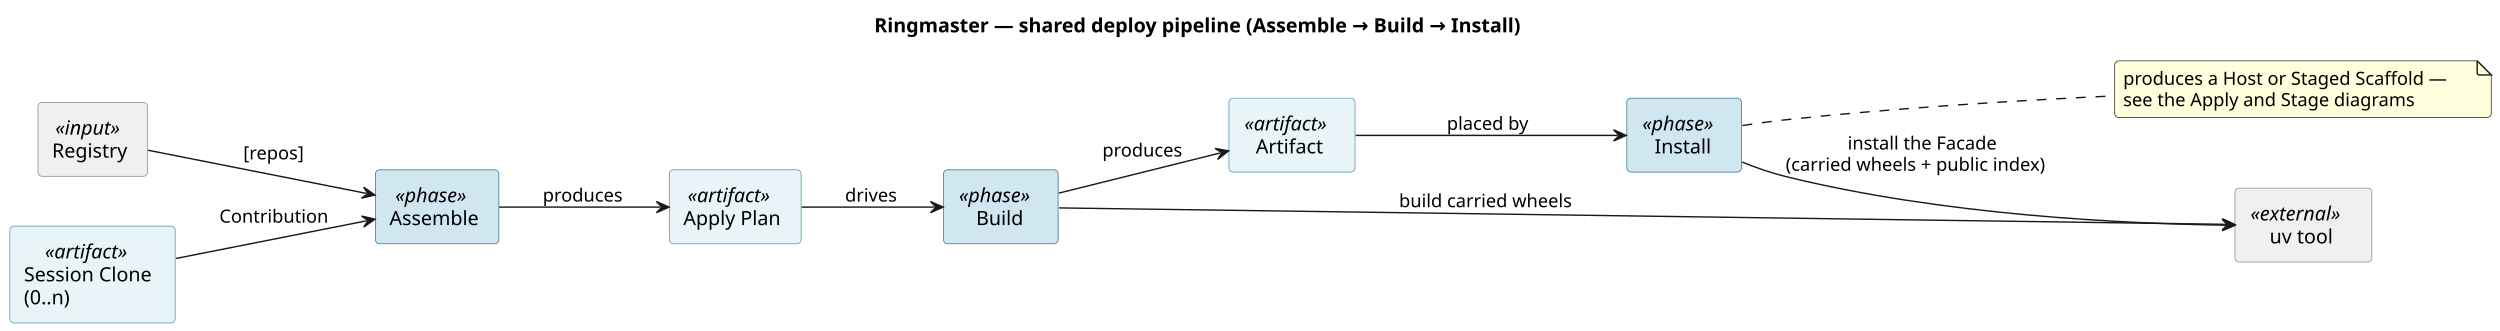
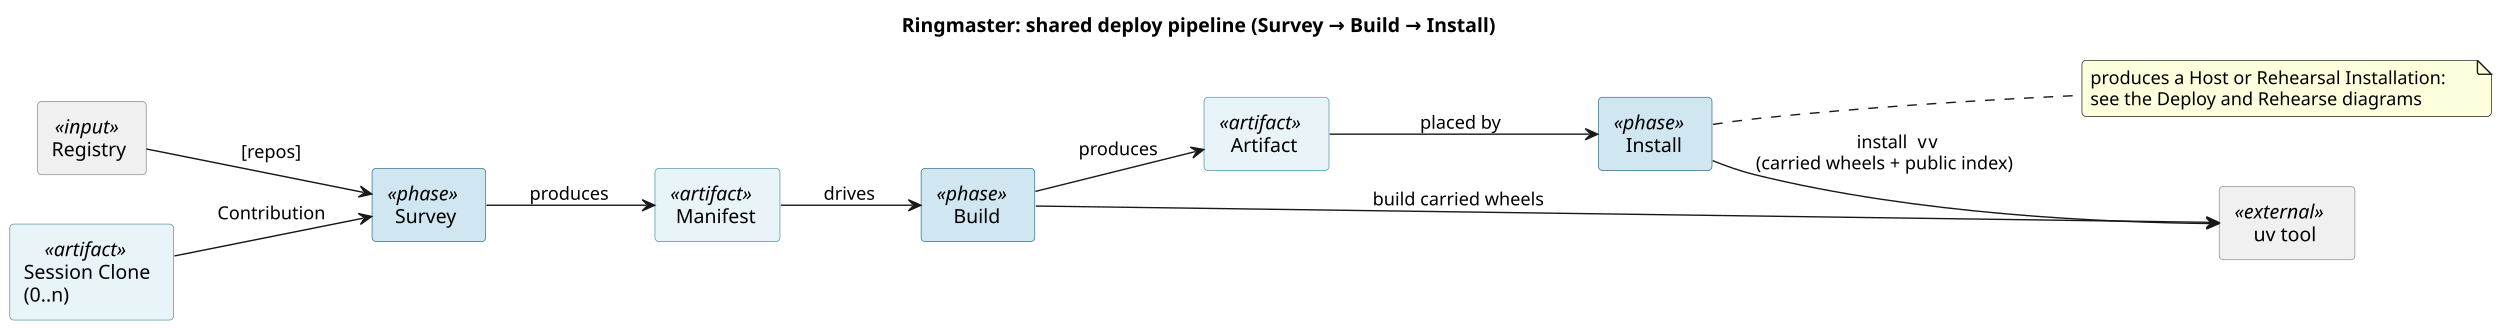
- <svg xmlns="http://www.w3.org/2000/svg" contentStyleType="text/css" data-diagram-type="DESCRIPTION" height="235px" preserveAspectRatio="none" style="width:1778px;height:235px;background:#FFFFFF;" version="1.1" viewBox="0 0 1778 235" width="1778px" zoomAndPan="magnify">
+ <svg xmlns="http://www.w3.org/2000/svg" contentStyleType="text/css" data-diagram-type="DESCRIPTION" height="235px" preserveAspectRatio="none" style="width:1794px;height:235px;background:#FFFFFF;" version="1.1" viewBox="0 0 1794 235" width="1794px" zoomAndPan="magnify">
  <defs />
  <g>
    <g class="title" data-source-line="14">
-       <text fill="#000000" font-family="sans-serif" font-size="14" font-weight="bold" lengthAdjust="spacing" textLength="521.199" x="621.786" y="22.995">Ringmaster — shared deploy pipeline (Assemble → Build → Install)</text>
+       <text fill="#000000" font-family="sans-serif" font-size="14" font-weight="bold" lengthAdjust="spacing" textLength="486.726" x="647.036" y="22.995">Ringmaster: shared deploy pipeline (Survey → Build → Install)</text>
    </g>
    <g class="entity" data-qualified-name="registry" data-source-line="27" id="ent0002">
      <rect fill="#F0F0F0" height="52.594" rx="3" ry="3" style="stroke:#888888;stroke-width:0.5;" width="77.941" x="27" y="72.797" />
      <text fill="#000000" font-family="sans-serif" font-size="14" font-style="italic" lengthAdjust="spacing" textLength="53.293" x="39.324" y="95.792">«input»</text>
      <text fill="#000000" font-family="sans-serif" font-size="14" lengthAdjust="spacing" textLength="57.941" x="37" y="112.089">Registry</text>
    </g>
    <g class="entity" data-qualified-name="clone" data-source-line="29" id="ent0004">
      <rect fill="#E8F4F8" height="68.891" rx="3" ry="3" style="stroke:#4A90A4;stroke-width:0.5;" width="117.583" x="7" y="160.797" />
      <text fill="#000000" font-family="sans-serif" font-size="14" font-style="italic" lengthAdjust="spacing" textLength="67.689" x="31.947" y="183.792">«artifact»</text>
      <text fill="#000000" font-family="sans-serif" font-size="14" lengthAdjust="spacing" textLength="97.583" x="17" y="200.089">Session Clone</text>
      <text fill="#000000" font-family="sans-serif" font-size="14" lengthAdjust="spacing" textLength="37.605" x="17" y="216.386">(0..n)</text>
    </g>
    <g class="entity" data-qualified-name="artifact" data-source-line="31" id="ent0006">
-       <rect fill="#E8F4F8" height="52.594" rx="3" ry="3" style="stroke:#4A90A4;stroke-width:0.5;" width="89.689" x="874" y="69.797" />
-       <text fill="#000000" font-family="sans-serif" font-size="14" font-style="italic" lengthAdjust="spacing" textLength="67.689" x="885" y="92.792">«artifact»</text>
-       <text fill="#000000" font-family="sans-serif" font-size="14" lengthAdjust="spacing" textLength="51.406" x="893.142" y="109.089">Artifact</text>
+       <rect fill="#E8F4F8" height="52.594" rx="3" ry="3" style="stroke:#4A90A4;stroke-width:0.5;" width="89.689" x="864" y="69.797" />
+       <text fill="#000000" font-family="sans-serif" font-size="14" font-style="italic" lengthAdjust="spacing" textLength="67.689" x="875" y="92.792">«artifact»</text>
+       <text fill="#000000" font-family="sans-serif" font-size="14" lengthAdjust="spacing" textLength="51.406" x="883.142" y="109.089">Artifact</text>
    </g>
    <g class="entity" data-qualified-name="uv" data-source-line="35" id="ent0010">
-       <rect fill="#F0F0F0" height="52.594" rx="3" ry="3" style="stroke:#888888;stroke-width:0.5;" width="97.38" x="1589.5" y="133.797" />
-       <text fill="#000000" font-family="sans-serif" font-size="14" font-style="italic" lengthAdjust="spacing" textLength="75.38" x="1600.5" y="156.792">«external»</text>
-       <text fill="#000000" font-family="sans-serif" font-size="14" lengthAdjust="spacing" textLength="48.118" x="1614.131" y="173.089">uv tool</text>
+       <rect fill="#F0F0F0" height="52.594" rx="3" ry="3" style="stroke:#888888;stroke-width:0.5;" width="97.38" x="1592.5" y="133.797" />
+       <text fill="#000000" font-family="sans-serif" font-size="14" font-style="italic" lengthAdjust="spacing" textLength="75.38" x="1603.5" y="156.792">«external»</text>
+       <text fill="#000000" font-family="sans-serif" font-size="14" lengthAdjust="spacing" textLength="48.118" x="1617.131" y="173.089">uv tool</text>
    </g>
-     <g class="entity" data-qualified-name="assemble" data-source-line="18" id="ent0012">
-       <rect fill="#D0E6F0" height="52.594" rx="3" ry="3" style="stroke:#2A6A85;stroke-width:0.5;" width="87.806" x="267" y="120.797" />
-       <text fill="#000000" font-family="sans-serif" font-size="14" font-style="italic" lengthAdjust="spacing" textLength="59.527" x="281.139" y="143.792">«phase»</text>
-       <text fill="#000000" font-family="sans-serif" font-size="14" lengthAdjust="spacing" textLength="67.806" x="277" y="160.089">Assemble</text>
+     <g class="entity" data-qualified-name="survey" data-source-line="18" id="ent0012">
+       <rect fill="#D0E6F0" height="52.594" rx="3" ry="3" style="stroke:#2A6A85;stroke-width:0.5;" width="81.527" x="267" y="120.797" />
+       <text fill="#000000" font-family="sans-serif" font-size="14" font-style="italic" lengthAdjust="spacing" textLength="59.527" x="278" y="143.792">«phase»</text>
+       <text fill="#000000" font-family="sans-serif" font-size="14" lengthAdjust="spacing" textLength="48.699" x="283.414" y="160.089">Survey</text>
    </g>
-     <g class="entity" data-qualified-name="plan" data-source-line="19" id="ent0013">
-       <rect fill="#E8F4F8" height="52.594" rx="3" ry="3" style="stroke:#4A90A4;stroke-width:0.5;" width="93.76" x="476" y="120.797" />
-       <text fill="#000000" font-family="sans-serif" font-size="14" font-style="italic" lengthAdjust="spacing" textLength="67.689" x="489.035" y="143.792">«artifact»</text>
-       <text fill="#000000" font-family="sans-serif" font-size="14" lengthAdjust="spacing" textLength="73.76" x="486" y="160.089">Apply Plan</text>
+     <g class="entity" data-qualified-name="manifest" data-source-line="19" id="ent0013">
+       <rect fill="#E8F4F8" height="52.594" rx="3" ry="3" style="stroke:#4A90A4;stroke-width:0.5;" width="89.689" x="470" y="120.797" />
+       <text fill="#000000" font-family="sans-serif" font-size="14" font-style="italic" lengthAdjust="spacing" textLength="67.689" x="481" y="143.792">«artifact»</text>
+       <text fill="#000000" font-family="sans-serif" font-size="14" lengthAdjust="spacing" textLength="59.746" x="484.972" y="160.089">Manifest</text>
    </g>
    <g class="entity" data-qualified-name="build" data-source-line="20" id="ent0014">
-       <rect fill="#D0E6F0" height="52.594" rx="3" ry="3" style="stroke:#2A6A85;stroke-width:0.5;" width="81.527" x="671" y="120.797" />
-       <text fill="#000000" font-family="sans-serif" font-size="14" font-style="italic" lengthAdjust="spacing" textLength="59.527" x="682" y="143.792">«phase»</text>
-       <text fill="#000000" font-family="sans-serif" font-size="14" lengthAdjust="spacing" textLength="35.144" x="694.192" y="160.089">Build</text>
+       <rect fill="#D0E6F0" height="52.594" rx="3" ry="3" style="stroke:#2A6A85;stroke-width:0.5;" width="81.527" x="661" y="120.797" />
+       <text fill="#000000" font-family="sans-serif" font-size="14" font-style="italic" lengthAdjust="spacing" textLength="59.527" x="672" y="143.792">«phase»</text>
+       <text fill="#000000" font-family="sans-serif" font-size="14" lengthAdjust="spacing" textLength="35.144" x="684.192" y="160.089">Build</text>
    </g>
    <g class="entity" data-qualified-name="install" data-source-line="21" id="ent0015">
-       <rect fill="#D0E6F0" height="52.594" rx="3" ry="3" style="stroke:#2A6A85;stroke-width:0.5;" width="81.527" x="1157" y="69.797" />
-       <text fill="#000000" font-family="sans-serif" font-size="14" font-style="italic" lengthAdjust="spacing" textLength="59.527" x="1168" y="92.792">«phase»</text>
-       <text fill="#000000" font-family="sans-serif" font-size="14" lengthAdjust="spacing" textLength="42.144" x="1176.692" y="109.089">Install</text>
+       <rect fill="#D0E6F0" height="52.594" rx="3" ry="3" style="stroke:#2A6A85;stroke-width:0.5;" width="81.527" x="1147" y="69.797" />
+       <text fill="#000000" font-family="sans-serif" font-size="14" font-style="italic" lengthAdjust="spacing" textLength="59.527" x="1158" y="92.792">«phase»</text>
+       <text fill="#000000" font-family="sans-serif" font-size="14" lengthAdjust="spacing" textLength="42.144" x="1166.692" y="109.089">Install</text>
    </g>
    <g class="entity" data-qualified-name="GMN24" data-source-line="34" id="ent0025">
-       <path d="M1504,46.297 L1504,80.562 A3,3 0 0 0 1507,83.562 L1768.772,83.562 A3,3 0 0 0 1771.772,80.562 L1771.772,53.297 L1761.772,43.297 L1507,43.297 A3,3 0 0 0 1504,46.297" fill="#FEFFDD" style="stroke:#181818;stroke-width:0.5;" />
-       <path d="M1761.772,43.297 L1761.772,51.797 A1.5,1.5 0 0 0 1763.272,53.297 L1771.772,53.297 L1761.772,43.297" fill="#FEFFDD" style="stroke:#181818;stroke-width:1;" />
-       <text fill="#000000" font-family="sans-serif" font-size="13" lengthAdjust="spacing" textLength="246.772" x="1510" y="60.364">produces a Host or Staged Scaffold —</text>
-       <text fill="#000000" font-family="sans-serif" font-size="13" lengthAdjust="spacing" textLength="224.32" x="1510" y="75.497">see the Apply and Stage diagrams</text>
+       <path d="M1494,46.297 L1494,80.562 A3,3 0 0 0 1497,83.562 L1784.797,83.562 A3,3 0 0 0 1787.797,80.562 L1787.797,53.297 L1777.797,43.297 L1497,43.297 A3,3 0 0 0 1494,46.297" fill="#FEFFDD" style="stroke:#181818;stroke-width:0.5;" />
+       <path d="M1777.797,43.297 L1777.797,51.797 A1.5,1.5 0 0 0 1779.297,53.297 L1787.797,53.297 L1777.797,43.297" fill="#FEFFDD" style="stroke:#181818;stroke-width:1;" />
+       <text fill="#000000" font-family="sans-serif" font-size="13" lengthAdjust="spacing" textLength="272.797" x="1500" y="60.364">produces a Host or Rehearsal Installation:</text>
+       <text fill="#000000" font-family="sans-serif" font-size="13" lengthAdjust="spacing" textLength="256.921" x="1500" y="75.497">see the Deploy and Rehearse diagrams</text>
    </g>
    <g class="link" data-entity-1="ent0002" data-entity-2="ent0012" data-link-type="dependency" data-source-line="23" id="lnk16">
-       <path d="M105.24,106.847 C149.08,115.507 214.894,128.514 260.774,137.575" fill="none" id="registry-to-assemble" style="stroke:#181818;stroke-width:1;" />
-       <polygon fill="#181818" points="266.66,138.737,258.605,133.069,261.755,137.768,257.056,140.917,266.66,138.737" style="stroke:#181818;stroke-width:1;" />
+       <path d="M105.03,106.907 C149.18,115.737 215.787,129.05 260.867,138.07" fill="none" id="registry-to-survey" style="stroke:#181818;stroke-width:1;" />
+       <polygon fill="#181818" points="266.75,139.247,258.71,133.559,261.847,138.266,257.14,141.403,266.75,139.247" style="stroke:#181818;stroke-width:1;" />
      <text fill="#000000" font-family="sans-serif" font-size="13" lengthAdjust="spacing" textLength="46.465" x="173" y="113.364">[repos]</text>
    </g>
    <g class="link" data-entity-1="ent0004" data-entity-2="ent0012" data-link-type="dependency" data-source-line="24" id="lnk17">
-       <path d="M125.2,183.797 C168.73,175.197 221.404,164.799 260.844,157.01" fill="none" id="clone-to-assemble" style="stroke:#181818;stroke-width:1;" />
-       <polygon fill="#181818" points="266.73,155.847,257.125,153.667,261.825,156.816,258.676,161.515,266.73,155.847" style="stroke:#181818;stroke-width:1;" />
-       <text fill="#000000" font-family="sans-serif" font-size="13" lengthAdjust="spacing" textLength="80.717" x="156" y="158.364">Contribution</text>
+       <path d="M125.1,183.677 C168.94,174.907 222.066,164.283 260.827,156.533" fill="none" id="clone-to-survey" style="stroke:#181818;stroke-width:1;" />
+       <polygon fill="#181818" points="266.71,155.357,257.1,153.199,261.807,156.337,258.669,161.044,266.71,155.357" style="stroke:#181818;stroke-width:1;" />
+       <text fill="#000000" font-family="sans-serif" font-size="13" lengthAdjust="spacing" textLength="80.717" x="156" y="157.364">Contribution</text>
    </g>
    <g class="link" data-entity-1="ent0012" data-entity-2="ent0013" data-link-type="dependency" data-source-line="26" id="lnk18">
-       <path d="M355,147.297 C390.16,147.297 433.77,147.297 469.78,147.297" fill="none" id="assemble-to-plan" style="stroke:#181818;stroke-width:1;" />
-       <polygon fill="#181818" points="475.78,147.297,466.78,143.297,470.78,147.297,466.78,151.297,475.78,147.297" style="stroke:#181818;stroke-width:1;" />
-       <text fill="#000000" font-family="sans-serif" font-size="13" lengthAdjust="spacing" textLength="59.96" x="386" y="143.364">produces</text>
+       <path d="M349.01,147.297 C383.74,147.297 427.93,147.297 463.82,147.297" fill="none" id="survey-to-manifest" style="stroke:#181818;stroke-width:1;" />
+       <polygon fill="#181818" points="469.82,147.297,460.82,143.297,464.82,147.297,460.82,151.297,469.82,147.297" style="stroke:#181818;stroke-width:1;" />
+       <text fill="#000000" font-family="sans-serif" font-size="13" lengthAdjust="spacing" textLength="59.96" x="380" y="143.364">produces</text>
    </g>
    <g class="link" data-entity-1="ent0013" data-entity-2="ent0014" data-link-type="dependency" data-source-line="27" id="lnk19">
-       <path d="M570.22,147.297 C601.05,147.297 635.18,147.297 664.7,147.297" fill="none" id="plan-to-build" style="stroke:#181818;stroke-width:1;" />
-       <polygon fill="#181818" points="670.7,147.297,661.7,143.297,665.7,147.297,661.7,151.297,670.7,147.297" style="stroke:#181818;stroke-width:1;" />
-       <text fill="#000000" font-family="sans-serif" font-size="13" lengthAdjust="spacing" textLength="39.673" x="601" y="143.364">drives</text>
+       <path d="M560.31,147.297 C590.88,147.297 625.2,147.297 654.83,147.297" fill="none" id="manifest-to-build" style="stroke:#181818;stroke-width:1;" />
+       <polygon fill="#181818" points="660.83,147.297,651.83,143.297,655.83,147.297,651.83,151.297,660.83,147.297" style="stroke:#181818;stroke-width:1;" />
+       <text fill="#000000" font-family="sans-serif" font-size="13" lengthAdjust="spacing" textLength="39.673" x="591" y="143.364">drives</text>
    </g>
    <g class="link" data-entity-1="ent0014" data-entity-2="ent0010" data-link-type="dependency" data-source-line="28" id="lnk20">
-       <path d="M753.3,147.867 C903.18,149.977 1422.091,157.273 1583.451,159.542" fill="none" id="build-to-uv" style="stroke:#181818;stroke-width:1;" />
-       <polygon fill="#181818" points="1589.45,159.627,1580.507,155.501,1584.45,159.556,1580.395,163.5,1589.45,159.627" style="stroke:#181818;stroke-width:1;" />
-       <text fill="#000000" font-family="sans-serif" font-size="13" lengthAdjust="spacing" textLength="131.149" x="995" y="147.364">build carried wheels</text>
+       <path d="M743.26,147.857 C894.59,149.957 1422.951,157.284 1586.251,159.554" fill="none" id="build-to-uv" style="stroke:#181818;stroke-width:1;" />
+       <polygon fill="#181818" points="1592.25,159.637,1583.306,155.512,1587.251,159.567,1583.195,163.511,1592.25,159.637" style="stroke:#181818;stroke-width:1;" />
+       <text fill="#000000" font-family="sans-serif" font-size="13" lengthAdjust="spacing" textLength="131.149" x="985" y="147.364">build carried wheels</text>
    </g>
    <g class="link" data-entity-1="ent0014" data-entity-2="ent0006" data-link-type="dependency" data-source-line="29" id="lnk21">
-       <path d="M753.01,137.347 C787.74,128.707 832.107,117.666 867.997,108.736" fill="none" id="build-to-artifact" style="stroke:#181818;stroke-width:1;" />
-       <polygon fill="#181818" points="873.82,107.287,864.12,105.578,868.968,108.494,866.052,113.342,873.82,107.287" style="stroke:#181818;stroke-width:1;" />
-       <text fill="#000000" font-family="sans-serif" font-size="13" lengthAdjust="spacing" textLength="59.96" x="784" y="111.364">produces</text>
+       <path d="M743.01,137.347 C777.74,128.707 822.107,117.666 857.997,108.736" fill="none" id="build-to-artifact" style="stroke:#181818;stroke-width:1;" />
+       <polygon fill="#181818" points="863.82,107.287,854.12,105.578,858.968,108.494,856.052,113.342,863.82,107.287" style="stroke:#181818;stroke-width:1;" />
+       <text fill="#000000" font-family="sans-serif" font-size="13" lengthAdjust="spacing" textLength="59.96" x="774" y="111.364">produces</text>
    </g>
    <g class="link" data-entity-1="ent0006" data-entity-2="ent0015" data-link-type="dependency" data-source-line="31" id="lnk22">
-       <path d="M964.2,96.297 C1017.2,96.297 1099.29,96.297 1150.56,96.297" fill="none" id="artifact-to-install" style="stroke:#181818;stroke-width:1;" />
-       <polygon fill="#181818" points="1156.56,96.297,1147.56,92.297,1151.56,96.297,1147.56,100.297,1156.56,96.297" style="stroke:#181818;stroke-width:1;" />
-       <text fill="#000000" font-family="sans-serif" font-size="13" lengthAdjust="spacing" textLength="63.305" x="1029" y="92.364">placed by</text>
+       <path d="M954.2,96.297 C1007.2,96.297 1089.29,96.297 1140.56,96.297" fill="none" id="artifact-to-install" style="stroke:#181818;stroke-width:1;" />
+       <polygon fill="#181818" points="1146.56,96.297,1137.56,92.297,1141.56,96.297,1137.56,100.297,1146.56,96.297" style="stroke:#181818;stroke-width:1;" />
+       <text fill="#000000" font-family="sans-serif" font-size="13" lengthAdjust="spacing" textLength="63.305" x="1019" y="92.364">placed by</text>
    </g>
    <g class="link" data-entity-1="ent0015" data-entity-2="ent0010" data-link-type="dependency" data-source-line="32" id="lnk23">
-       <path d="M1239.02,115.267 C1248.66,119.157 1259.04,122.817 1269,125.297 C1381.57,153.297 1512.631,159.118 1583.481,160.168" fill="none" id="install-to-uv" style="stroke:#181818;stroke-width:1;" />
-       <polygon fill="#181818" points="1589.48,160.257,1580.54,156.124,1584.48,160.183,1580.422,164.123,1589.48,160.257" style="stroke:#181818;stroke-width:1;" />
-       <text fill="#000000" font-family="sans-serif" font-size="13" lengthAdjust="spacing" textLength="115.318" x="1314.037" y="106.364">install the Facade</text>
-       <text fill="#000000" font-family="sans-serif" font-size="13" lengthAdjust="spacing" textLength="203.392" x="1270" y="121.497">(carried wheels + public index)</text>
+       <path d="M1229.02,115.297 C1238.65,119.187 1249.04,122.837 1259,125.297 C1376.36,154.287 1513.42,159.687 1586.32,160.417" fill="none" id="install-to-uv" style="stroke:#181818;stroke-width:1;" />
+       <polygon fill="#181818" points="1592.32,160.477,1583.361,156.387,1587.32,160.427,1583.28,164.387,1592.32,160.477" style="stroke:#181818;stroke-width:1;" />
+       <text fill="#000000" font-family="sans-serif" font-size="13" lengthAdjust="spacing" textLength="38.911" x="1332.347" y="106.364">install</text>
+       <text fill="#000000" font-family="monospace" font-size="13" lengthAdjust="spacing" textLength="15.653" x="1375.391" y="106.364">vv</text>
+       <text fill="#000000" font-family="sans-serif" font-size="13" lengthAdjust="spacing" textLength="203.392" x="1260" y="121.497">(carried wheels + public index)</text>
    </g>
    <g class="link" data-entity-1="ent0015" data-entity-2="ent0025" data-link-type="association" data-source-line="34" id="lnk26">
-       <path d="M1239.26,89.297 C1248.97,87.787 1259.34,86.347 1269,85.297 C1346.63,76.897 1433.85,71.507 1503.88,68.167" fill="none" id="install-GMN24" style="stroke:#181818;stroke-width:1;stroke-dasharray:7,7;" />
+       <path d="M1229.26,89.277 C1238.97,87.777 1249.34,86.337 1259,85.297 C1336.24,77.017 1422.65,71.707 1493.63,68.387" fill="none" id="install-GMN24" style="stroke:#181818;stroke-width:1;stroke-dasharray:7,7;" />
    </g>
  </g>
</svg>
